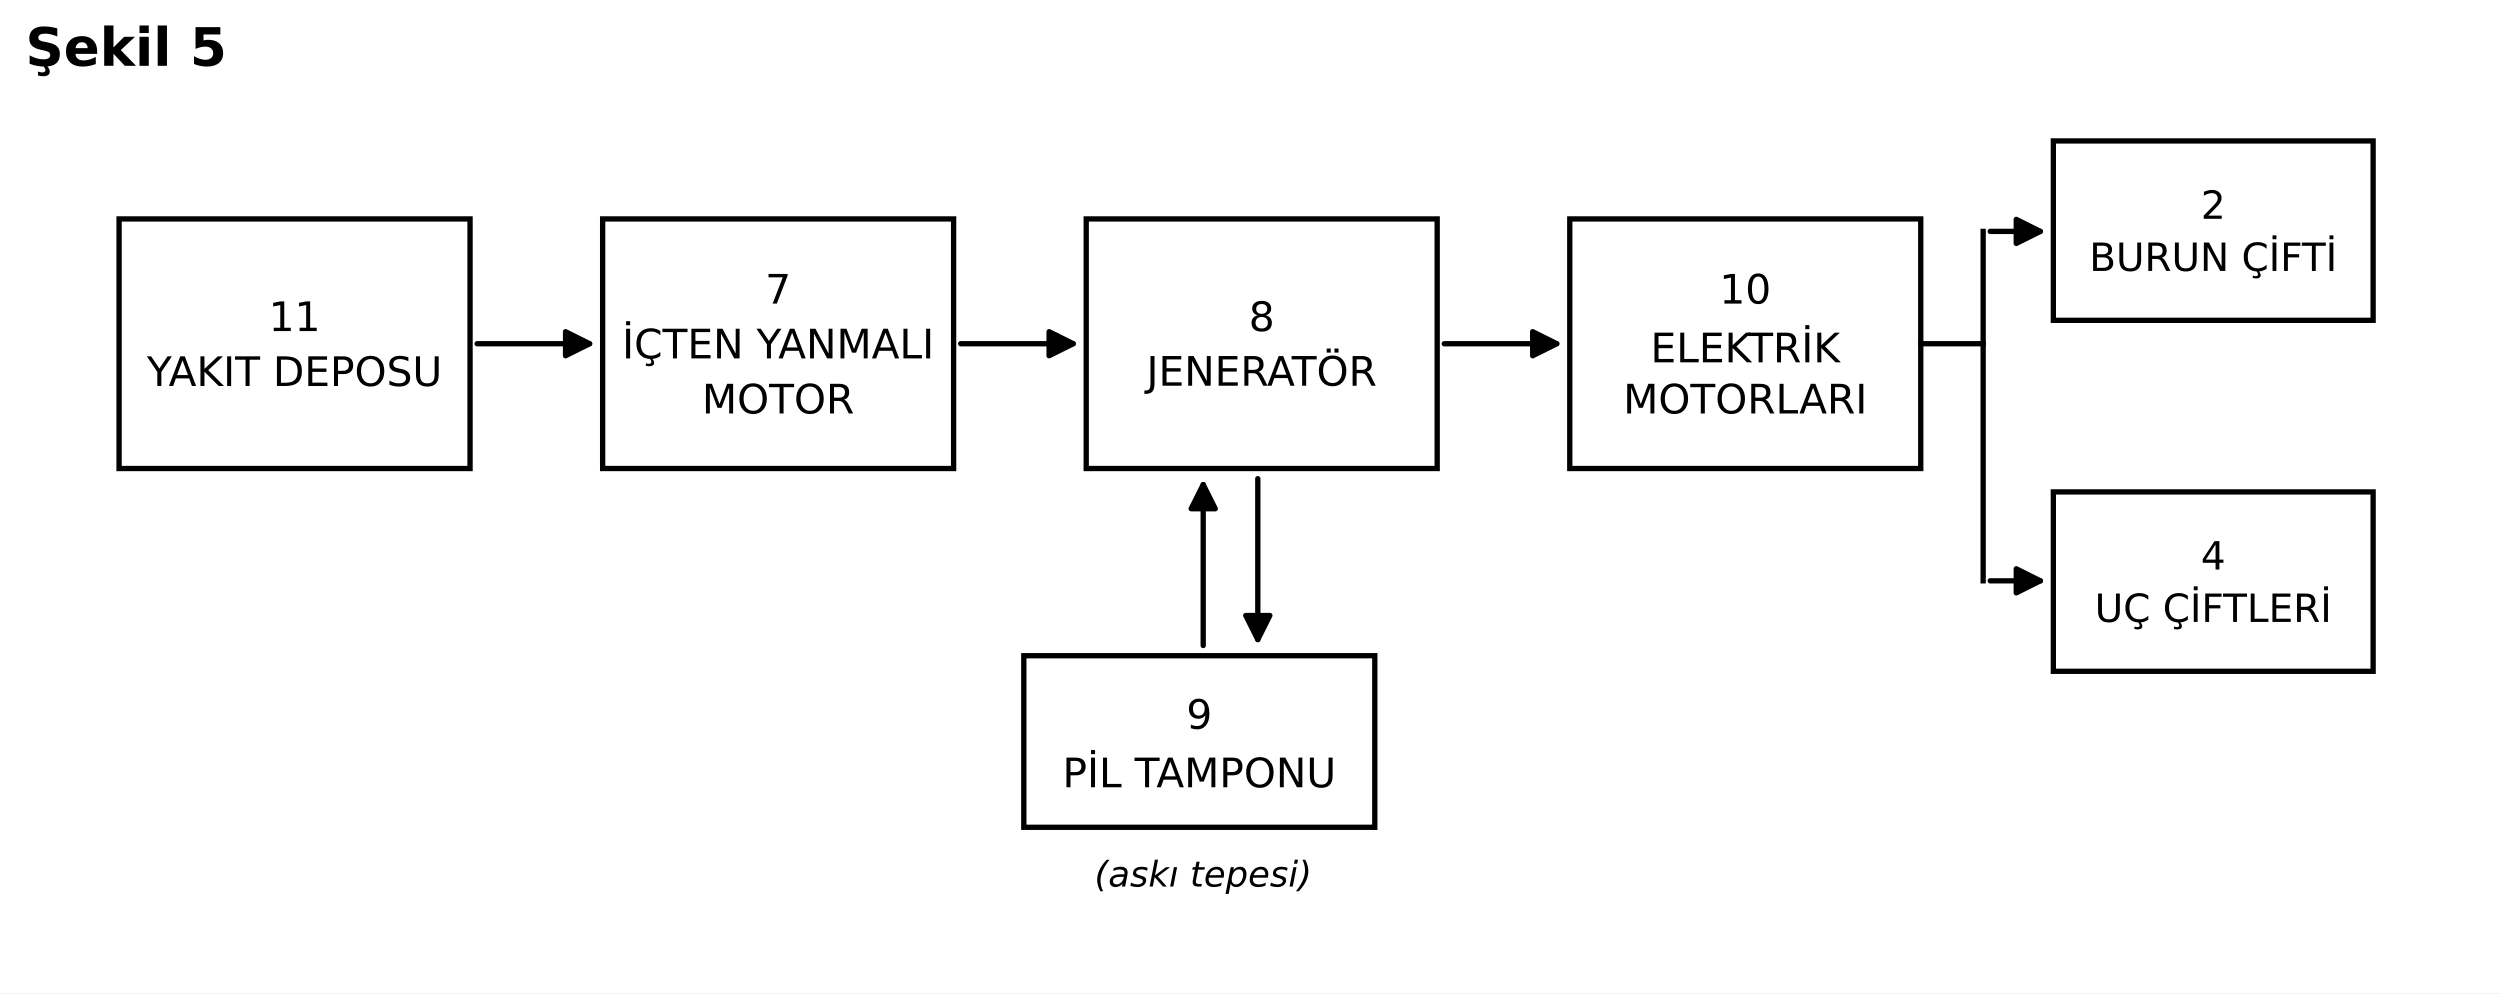
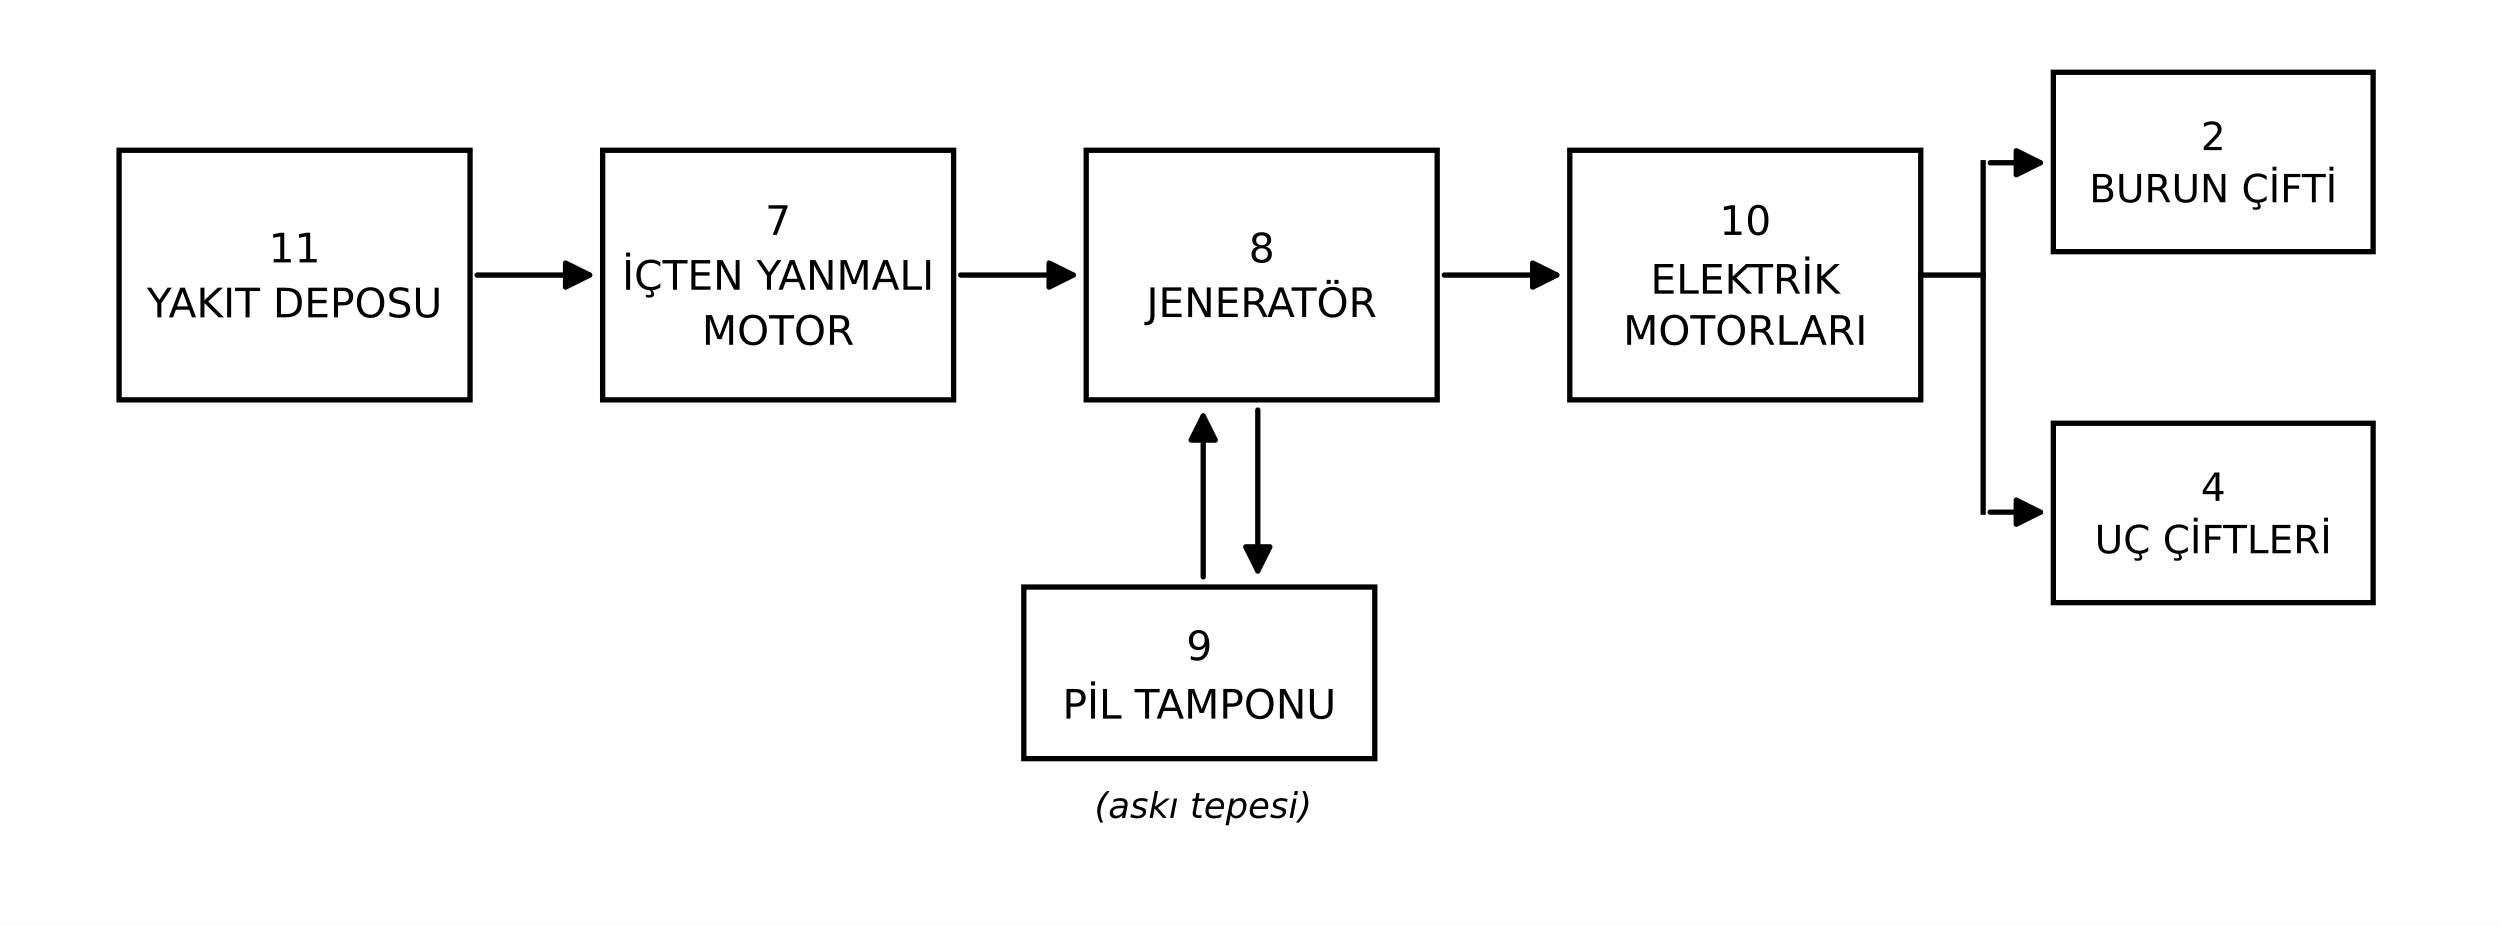
- <svg xmlns="http://www.w3.org/2000/svg" xmlns:xlink="http://www.w3.org/1999/xlink" width="706.32pt" height="280.597pt" viewBox="0 0 706.32 280.597" version="1.1">
+ <svg xmlns="http://www.w3.org/2000/svg" xmlns:xlink="http://www.w3.org/1999/xlink" width="706.32pt" height="261.199pt" viewBox="0 0 706.32 261.199" version="1.1">
  <defs>
    <style type="text/css">*{stroke-linejoin: round; stroke-linecap: butt}</style>
  </defs>
  <g id="figure_1">
    <g id="patch_1">
-       <path d="M 0 280.597  L 706.32 280.597  L 706.32 0  L 0 0  z " style="fill: #ffffff" />
+       <path d="M 0 261.199  L 706.32 261.199  L 706.32 0  L 0 0  z " style="fill: #ffffff" />
    </g>
    <g id="axes_1">
      <g id="patch_2">
-         <path d="M 33.643 132.369  L 132.803 132.369  L 132.803 61.855  L 33.643 61.855  z " clip-path="url(#p704f1b91a1)" style="fill: #ffffff; stroke: #000000; stroke-width: 1.5; stroke-linejoin: miter" />
+         <path d="M 33.643 112.971  L 132.803 112.971  L 132.803 42.457  L 33.643 42.457  z " clip-path="url(#p7e9eb37be9)" style="fill: #ffffff; stroke: #000000; stroke-width: 1.5; stroke-linejoin: miter" />
      </g>
      <g id="patch_3">
-         <path d="M 170.264 132.369  L 269.424 132.369  L 269.424 61.855  L 170.264 61.855  z " clip-path="url(#p704f1b91a1)" style="fill: #ffffff; stroke: #000000; stroke-width: 1.5; stroke-linejoin: miter" />
+         <path d="M 170.264 112.971  L 269.424 112.971  L 269.424 42.457  L 170.264 42.457  z " clip-path="url(#p7e9eb37be9)" style="fill: #ffffff; stroke: #000000; stroke-width: 1.5; stroke-linejoin: miter" />
      </g>
      <g id="patch_4">
-         <path d="M 306.885 132.369  L 406.046 132.369  L 406.046 61.855  L 306.885 61.855  z " clip-path="url(#p704f1b91a1)" style="fill: #ffffff; stroke: #000000; stroke-width: 1.5; stroke-linejoin: miter" />
+         <path d="M 306.885 112.971  L 406.046 112.971  L 406.046 42.457  L 306.885 42.457  z " clip-path="url(#p7e9eb37be9)" style="fill: #ffffff; stroke: #000000; stroke-width: 1.5; stroke-linejoin: miter" />
      </g>
      <g id="patch_5">
-         <path d="M 443.506 132.369  L 542.667 132.369  L 542.667 61.855  L 443.506 61.855  z " clip-path="url(#p704f1b91a1)" style="fill: #ffffff; stroke: #000000; stroke-width: 1.5; stroke-linejoin: miter" />
+         <path d="M 443.506 112.971  L 542.667 112.971  L 542.667 42.457  L 443.506 42.457  z " clip-path="url(#p7e9eb37be9)" style="fill: #ffffff; stroke: #000000; stroke-width: 1.5; stroke-linejoin: miter" />
      </g>
      <g id="patch_6">
-         <path d="M 289.257 233.733  L 388.417 233.733  L 388.417 185.254  L 289.257 185.254  z " clip-path="url(#p704f1b91a1)" style="fill: #ffffff; stroke: #000000; stroke-width: 1.5; stroke-linejoin: miter" />
+         <path d="M 289.257 214.335  L 388.417 214.335  L 388.417 165.857  L 289.257 165.857  z " clip-path="url(#p7e9eb37be9)" style="fill: #ffffff; stroke: #000000; stroke-width: 1.5; stroke-linejoin: miter" />
      </g>
      <g id="patch_7">
-         <path d="M 580.127 90.501  L 670.474 90.501  L 670.474 39.819  L 580.127 39.819  z " clip-path="url(#p704f1b91a1)" style="fill: #ffffff; stroke: #000000; stroke-width: 1.5; stroke-linejoin: miter" />
+         <path d="M 580.127 71.103  L 670.474 71.103  L 670.474 20.421  L 580.127 20.421  z " clip-path="url(#p7e9eb37be9)" style="fill: #ffffff; stroke: #000000; stroke-width: 1.5; stroke-linejoin: miter" />
      </g>
      <g id="patch_8">
-         <path d="M 580.127 189.662  L 670.474 189.662  L 670.474 138.98  L 580.127 138.98  z " clip-path="url(#p704f1b91a1)" style="fill: #ffffff; stroke: #000000; stroke-width: 1.5; stroke-linejoin: miter" />
+         <path d="M 580.127 170.264  L 670.474 170.264  L 670.474 119.582  L 580.127 119.582  z " clip-path="url(#p7e9eb37be9)" style="fill: #ffffff; stroke: #000000; stroke-width: 1.5; stroke-linejoin: miter" />
      </g>
      <g id="line2d_1">
-         <path d="M 542.667 97.112  L 560.295 97.112  " clip-path="url(#p704f1b91a1)" style="fill: none; stroke: #000000; stroke-width: 1.5; stroke-linecap: square" />
+         <path d="M 542.667 77.714  L 560.295 77.714  " clip-path="url(#p7e9eb37be9)" style="fill: none; stroke: #000000; stroke-width: 1.5; stroke-linecap: square" />
      </g>
      <g id="line2d_2">
-         <path d="M 560.295 164.1  L 560.295 65.38  " clip-path="url(#p704f1b91a1)" style="fill: none; stroke: #000000; stroke-width: 1.5; stroke-linecap: square" />
+         <path d="M 560.295 144.703  L 560.295 45.983  " clip-path="url(#p7e9eb37be9)" style="fill: none; stroke: #000000; stroke-width: 1.5; stroke-linecap: square" />
      </g>
      <g id="text_1">
-         <g transform="translate(75.90618 93.54141) scale(0.115 -0.115)">
+         <g transform="translate(75.90618 74.14375) scale(0.115 -0.115)">
          <defs>
            <path id="DejaVuSans-14" d="M 794 531  L 1825 531  L 1825 4091  L 703 3866  L 703 4441  L 1819 4666  L 2450 4666  L 2450 531  L 3481 531  L 3481 0  L 794 0  L 794 531  z " transform="scale(0.015625)" />
          </defs>
          <use xlink:href="#DejaVuSans-14" />
          <use xlink:href="#DejaVuSans-14" transform="translate(63.625 0)" />
        </g>
-         <g transform="translate(41.50501 109.0601) scale(0.115 -0.115)">
+         <g transform="translate(41.50501 89.66246) scale(0.115 -0.115)">
          <defs>
            <path id="DejaVuSans-3c" d="M -13 4666  L 666 4666  L 1959 2747  L 3244 4666  L 3922 4666  L 2272 2222  L 2272 0  L 1638 0  L 1638 2222  L -13 4666  z " transform="scale(0.015625)" />
            <path id="DejaVuSans-24" d="M 2188 4044  L 1331 1722  L 3047 1722  L 2188 4044  z M 1831 4666  L 2547 4666  L 4325 0  L 3669 0  L 3244 1197  L 1141 1197  L 716 0  L 50 0  L 1831 4666  z " transform="scale(0.015625)" />
            <path id="DejaVuSans-2e" d="M 628 4666  L 1259 4666  L 1259 2694  L 3353 4666  L 4166 4666  L 1850 2491  L 4331 0  L 3500 0  L 1259 2247  L 1259 0  L 628 0  L 628 4666  z " transform="scale(0.015625)" />
            <path id="DejaVuSans-2c" d="M 628 4666  L 1259 4666  L 1259 0  L 628 0  L 628 4666  z " transform="scale(0.015625)" />
            <path id="DejaVuSans-37" d="M -19 4666  L 3928 4666  L 3928 4134  L 2272 4134  L 2272 0  L 1638 0  L 1638 4134  L -19 4134  L -19 4666  z " transform="scale(0.015625)" />
            <path id="DejaVuSans-3" transform="scale(0.015625)" />
            <path id="DejaVuSans-27" d="M 1259 4147  L 1259 519  L 2022 519  Q 2988 519 3436 956  Q 3884 1394 3884 2338  Q 3884 3275 3436 3711  Q 2988 4147 2022 4147  L 1259 4147  z M 628 4666  L 1925 4666  Q 3281 4666 3915 4102  Q 4550 3538 4550 2338  Q 4550 1131 3912 565  Q 3275 0 1925 0  L 628 0  L 628 4666  z " transform="scale(0.015625)" />
            <path id="DejaVuSans-28" d="M 628 4666  L 3578 4666  L 3578 4134  L 1259 4134  L 1259 2753  L 3481 2753  L 3481 2222  L 1259 2222  L 1259 531  L 3634 531  L 3634 0  L 628 0  L 628 4666  z " transform="scale(0.015625)" />
            <path id="DejaVuSans-33" d="M 1259 4147  L 1259 2394  L 2053 2394  Q 2494 2394 2734 2622  Q 2975 2850 2975 3272  Q 2975 3691 2734 3919  Q 2494 4147 2053 4147  L 1259 4147  z M 628 4666  L 2053 4666  Q 2838 4666 3239 4311  Q 3641 3956 3641 3272  Q 3641 2581 3239 2228  Q 2838 1875 2053 1875  L 1259 1875  L 1259 0  L 628 0  L 628 4666  z " transform="scale(0.015625)" />
            <path id="DejaVuSans-32" d="M 2522 4238  Q 1834 4238 1429 3725  Q 1025 3213 1025 2328  Q 1025 1447 1429 934  Q 1834 422 2522 422  Q 3209 422 3611 934  Q 4013 1447 4013 2328  Q 4013 3213 3611 3725  Q 3209 4238 2522 4238  z M 2522 4750  Q 3503 4750 4090 4092  Q 4678 3434 4678 2328  Q 4678 1225 4090 567  Q 3503 -91 2522 -91  Q 1538 -91 948 565  Q 359 1222 359 2328  Q 359 3434 948 4092  Q 1538 4750 2522 4750  z " transform="scale(0.015625)" />
            <path id="DejaVuSans-36" d="M 3425 4513  L 3425 3897  Q 3066 4069 2747 4153  Q 2428 4238 2131 4238  Q 1616 4238 1336 4038  Q 1056 3838 1056 3469  Q 1056 3159 1242 3001  Q 1428 2844 1947 2747  L 2328 2669  Q 3034 2534 3370 2195  Q 3706 1856 3706 1288  Q 3706 609 3251 259  Q 2797 -91 1919 -91  Q 1588 -91 1214 -16  Q 841 59 441 206  L 441 856  Q 825 641 1194 531  Q 1563 422 1919 422  Q 2459 422 2753 634  Q 3047 847 3047 1241  Q 3047 1584 2836 1778  Q 2625 1972 2144 2069  L 1759 2144  Q 1053 2284 737 2584  Q 422 2884 422 3419  Q 422 4038 858 4394  Q 1294 4750 2059 4750  Q 2388 4750 2728 4690  Q 3069 4631 3425 4513  z " transform="scale(0.015625)" />
            <path id="DejaVuSans-38" d="M 556 4666  L 1191 4666  L 1191 1831  Q 1191 1081 1462 751  Q 1734 422 2344 422  Q 2950 422 3222 751  Q 3494 1081 3494 1831  L 3494 4666  L 4128 4666  L 4128 1753  Q 4128 841 3676 375  Q 3225 -91 2344 -91  Q 1459 -91 1007 375  Q 556 841 556 1753  L 556 4666  z " transform="scale(0.015625)" />
          </defs>
          <use xlink:href="#DejaVuSans-3c" />
          <use xlink:href="#DejaVuSans-24" transform="translate(53.3125 0)" />
          <use xlink:href="#DejaVuSans-2e" transform="translate(121.7188 0)" />
          <use xlink:href="#DejaVuSans-2c" transform="translate(187.2969 0)" />
          <use xlink:href="#DejaVuSans-37" transform="translate(216.7969 0)" />
          <use xlink:href="#DejaVuSans-3" transform="translate(277.875 0)" />
          <use xlink:href="#DejaVuSans-27" transform="translate(309.6562 0)" />
          <use xlink:href="#DejaVuSans-28" transform="translate(386.6562 0)" />
          <use xlink:href="#DejaVuSans-33" transform="translate(449.8438 0)" />
          <use xlink:href="#DejaVuSans-32" transform="translate(510.1406 0)" />
          <use xlink:href="#DejaVuSans-36" transform="translate(588.8594 0)" />
          <use xlink:href="#DejaVuSans-38" transform="translate(652.3438 0)" />
        </g>
      </g>
      <g id="text_2">
-         <g transform="translate(216.1858 85.77891) scale(0.115 -0.115)">
+         <g transform="translate(216.1858 66.38125) scale(0.115 -0.115)">
          <defs>
            <path id="DejaVuSans-1a" d="M 525 4666  L 3525 4666  L 3525 4397  L 1831 0  L 1172 0  L 2766 4134  L 525 4134  L 525 4666  z " transform="scale(0.015625)" />
          </defs>
          <use xlink:href="#DejaVuSans-1a" />
        </g>
-         <g transform="translate(175.7633 101.259) scale(0.115 -0.115)">
+         <g transform="translate(175.7633 81.86133) scale(0.115 -0.115)">
          <defs>
            <path id="DejaVuSans-f2" d="M 628 4666  L 1259 4666  L 1259 0  L 628 0  L 628 4666  z M 628 5850  L 1266 5850  L 1266 5210  L 628 5210  L 628 5850  z " transform="scale(0.015625)" />
            <path id="DejaVuSans-89" d="M 4122 4306  L 4122 3641  Q 3803 3938 3442 4084  Q 3081 4231 2675 4231  Q 1875 4231 1450 3742  Q 1025 3253 1025 2328  Q 1025 1406 1450 917  Q 1875 428 2675 428  Q 3081 428 3442 575  Q 3803 722 4122 1019  L 4122 359  Q 3791 134 3420 21  Q 3050 -91 2638 -91  Q 1578 -91 968 557  Q 359 1206 359 2328  Q 359 3453 968 4101  Q 1578 4750 2638 4750  Q 3056 4750 3426 4639  Q 3797 4528 4122 4306  z M 2804 0  Q 2975 -194 3059 -358  Q 3144 -522 3144 -672  Q 3144 -950 2956 -1092  Q 2769 -1234 2400 -1234  Q 2257 -1234 2121 -1215  Q 1985 -1197 1850 -1159  L 1850 -750  Q 1957 -803 2072 -826  Q 2188 -850 2335 -850  Q 2519 -850 2613 -775  Q 2707 -700 2707 -556  Q 2707 -463 2639 -327  Q 2572 -191 2432 0  L 2804 0  z " transform="scale(0.015625)" />
            <path id="DejaVuSans-31" d="M 628 4666  L 1478 4666  L 3547 763  L 3547 4666  L 4159 4666  L 4159 0  L 3309 0  L 1241 3903  L 1241 0  L 628 0  L 628 4666  z " transform="scale(0.015625)" />
            <path id="DejaVuSans-30" d="M 628 4666  L 1569 4666  L 2759 1491  L 3956 4666  L 4897 4666  L 4897 0  L 4281 0  L 4281 4097  L 3078 897  L 2444 897  L 1241 4097  L 1241 0  L 628 0  L 628 4666  z " transform="scale(0.015625)" />
            <path id="DejaVuSans-2f" d="M 628 4666  L 1259 4666  L 1259 531  L 3531 531  L 3531 0  L 628 0  L 628 4666  z " transform="scale(0.015625)" />
          </defs>
          <use xlink:href="#DejaVuSans-f2" />
          <use xlink:href="#DejaVuSans-89" transform="translate(29.5 0)" />
          <use xlink:href="#DejaVuSans-37" transform="translate(99.32812 0)" />
          <use xlink:href="#DejaVuSans-28" transform="translate(160.4062 0)" />
          <use xlink:href="#DejaVuSans-31" transform="translate(223.5938 0)" />
          <use xlink:href="#DejaVuSans-3" transform="translate(298.4062 0)" />
          <use xlink:href="#DejaVuSans-3c" transform="translate(330.1875 0)" />
          <use xlink:href="#DejaVuSans-24" transform="translate(383.5 0)" />
          <use xlink:href="#DejaVuSans-31" transform="translate(451.9062 0)" />
          <use xlink:href="#DejaVuSans-30" transform="translate(526.7188 0)" />
          <use xlink:href="#DejaVuSans-24" transform="translate(613 0)" />
          <use xlink:href="#DejaVuSans-2f" transform="translate(681.4062 0)" />
          <use xlink:href="#DejaVuSans-2c" transform="translate(737.125 0)" />
        </g>
-         <g transform="translate(198.323 116.8226) scale(0.115 -0.115)">
+         <g transform="translate(198.323 97.42496) scale(0.115 -0.115)">
          <defs>
            <path id="DejaVuSans-35" d="M 2841 2188  Q 3044 2119 3236 1894  Q 3428 1669 3622 1275  L 4263 0  L 3584 0  L 2988 1197  Q 2756 1666 2539 1819  Q 2322 1972 1947 1972  L 1259 1972  L 1259 0  L 628 0  L 628 4666  L 2053 4666  Q 2853 4666 3247 4331  Q 3641 3997 3641 3322  Q 3641 2881 3436 2590  Q 3231 2300 2841 2188  z M 1259 4147  L 1259 2491  L 2053 2491  Q 2509 2491 2742 2702  Q 2975 2913 2975 3322  Q 2975 3731 2742 3939  Q 2509 4147 2053 4147  L 1259 4147  z " transform="scale(0.015625)" />
          </defs>
          <use xlink:href="#DejaVuSans-30" />
          <use xlink:href="#DejaVuSans-32" transform="translate(86.28125 0)" />
          <use xlink:href="#DejaVuSans-37" transform="translate(165 0)" />
          <use xlink:href="#DejaVuSans-32" transform="translate(226.0781 0)" />
          <use xlink:href="#DejaVuSans-35" transform="translate(304.7969 0)" />
        </g>
      </g>
      <g id="text_3">
-         <g transform="translate(352.8069 93.53512) scale(0.115 -0.115)">
+         <g transform="translate(352.8069 74.13746) scale(0.115 -0.115)">
          <defs>
            <path id="DejaVuSans-1b" d="M 2034 2216  Q 1584 2216 1326 1975  Q 1069 1734 1069 1313  Q 1069 891 1326 650  Q 1584 409 2034 409  Q 2484 409 2743 651  Q 3003 894 3003 1313  Q 3003 1734 2745 1975  Q 2488 2216 2034 2216  z M 1403 2484  Q 997 2584 770 2862  Q 544 3141 544 3541  Q 544 4100 942 4425  Q 1341 4750 2034 4750  Q 2731 4750 3128 4425  Q 3525 4100 3525 3541  Q 3525 3141 3298 2862  Q 3072 2584 2669 2484  Q 3125 2378 3379 2068  Q 3634 1759 3634 1313  Q 3634 634 3220 271  Q 2806 -91 2034 -91  Q 1263 -91 848 271  Q 434 634 434 1313  Q 434 1759 690 2068  Q 947 2378 1403 2484  z M 1172 3481  Q 1172 3119 1398 2916  Q 1625 2713 2034 2713  Q 2441 2713 2670 2916  Q 2900 3119 2900 3481  Q 2900 3844 2670 4047  Q 2441 4250 2034 4250  Q 1625 4250 1398 4047  Q 1172 3844 1172 3481  z " transform="scale(0.015625)" />
          </defs>
          <use xlink:href="#DejaVuSans-1b" />
        </g>
-         <g transform="translate(323.9177 108.9739) scale(0.115 -0.115)">
+         <g transform="translate(323.9177 89.57621) scale(0.115 -0.115)">
          <defs>
            <path id="DejaVuSans-2d" d="M 628 4666  L 1259 4666  L 1259 325  Q 1259 -519 939 -900  Q 619 -1281 -91 -1281  L -331 -1281  L -331 -750  L -134 -750  Q 284 -750 456 -515  Q 628 -281 628 325  L 628 4666  z " transform="scale(0.015625)" />
            <path id="DejaVuSans-98" d="M 2522 4238  Q 1834 4238 1429 3725  Q 1025 3213 1025 2328  Q 1025 1447 1429 934  Q 1834 422 2522 422  Q 3209 422 3611 934  Q 4013 1447 4013 2328  Q 4013 3213 3611 3725  Q 3209 4238 2522 4238  z M 2522 4750  Q 3503 4750 4090 4092  Q 4678 3434 4678 2328  Q 4678 1225 4090 567  Q 3503 -91 2522 -91  Q 1538 -91 948 565  Q 359 1222 359 2328  Q 359 3434 948 4092  Q 1538 4750 2522 4750  z M 2816 5844  L 3450 5844  L 3450 5210  L 2816 5210  L 2816 5844  z M 1594 5844  L 2228 5844  L 2228 5210  L 1594 5210  L 1594 5844  z " transform="scale(0.015625)" />
          </defs>
          <use xlink:href="#DejaVuSans-2d" />
          <use xlink:href="#DejaVuSans-28" transform="translate(29.5 0)" />
          <use xlink:href="#DejaVuSans-31" transform="translate(92.6875 0)" />
          <use xlink:href="#DejaVuSans-28" transform="translate(167.5 0)" />
          <use xlink:href="#DejaVuSans-35" transform="translate(230.6875 0)" />
          <use xlink:href="#DejaVuSans-24" transform="translate(296.125 0)" />
          <use xlink:href="#DejaVuSans-37" transform="translate(356.7656 0)" />
          <use xlink:href="#DejaVuSans-98" transform="translate(417.8438 0)" />
          <use xlink:href="#DejaVuSans-35" transform="translate(496.5625 0)" />
        </g>
      </g>
      <g id="text_4">
-         <g transform="translate(485.7696 85.77262) scale(0.115 -0.115)">
+         <g transform="translate(485.7696 66.37496) scale(0.115 -0.115)">
          <defs>
            <path id="DejaVuSans-13" d="M 2034 4250  Q 1547 4250 1301 3770  Q 1056 3291 1056 2328  Q 1056 1369 1301 889  Q 1547 409 2034 409  Q 2525 409 2770 889  Q 3016 1369 3016 2328  Q 3016 3291 2770 3770  Q 2525 4250 2034 4250  z M 2034 4750  Q 2819 4750 3233 4129  Q 3647 3509 3647 2328  Q 3647 1150 3233 529  Q 2819 -91 2034 -91  Q 1250 -91 836 529  Q 422 1150 422 2328  Q 422 3509 836 4129  Q 1250 4750 2034 4750  z " transform="scale(0.015625)" />
          </defs>
          <use xlink:href="#DejaVuSans-14" />
          <use xlink:href="#DejaVuSans-13" transform="translate(63.625 0)" />
        </g>
-         <g transform="translate(466.3176 102.3677) scale(0.115 -0.115)">
+         <g transform="translate(466.3176 82.97) scale(0.115 -0.115)">
          <use xlink:href="#DejaVuSans-28" />
          <use xlink:href="#DejaVuSans-2f" transform="translate(63.1875 0)" />
          <use xlink:href="#DejaVuSans-28" transform="translate(118.9062 0)" />
          <use xlink:href="#DejaVuSans-2e" transform="translate(182.0938 0)" />
          <use xlink:href="#DejaVuSans-37" transform="translate(239.9062 0)" />
          <use xlink:href="#DejaVuSans-35" transform="translate(300.9844 0)" />
          <use xlink:href="#DejaVuSans-f2" transform="translate(370.4688 0)" />
          <use xlink:href="#DejaVuSans-2e" transform="translate(399.9688 0)" />
        </g>
-         <g transform="translate(458.6045 116.8226) scale(0.115 -0.115)">
+         <g transform="translate(458.6045 97.42496) scale(0.115 -0.115)">
          <use xlink:href="#DejaVuSans-30" />
          <use xlink:href="#DejaVuSans-32" transform="translate(86.28125 0)" />
          <use xlink:href="#DejaVuSans-37" transform="translate(165 0)" />
          <use xlink:href="#DejaVuSans-32" transform="translate(226.0781 0)" />
          <use xlink:href="#DejaVuSans-35" transform="translate(304.7969 0)" />
          <use xlink:href="#DejaVuSans-2f" transform="translate(374.2812 0)" />
          <use xlink:href="#DejaVuSans-24" transform="translate(432.2969 0)" />
          <use xlink:href="#DejaVuSans-35" transform="translate(500.7031 0)" />
          <use xlink:href="#DejaVuSans-2c" transform="translate(570.1875 0)" />
        </g>
      </g>
      <g id="patch_9">
-         <path d="M 134.802 97.112  Q 151.531 97.112 166.583 97.112  " style="fill: none; stroke: #000000; stroke-width: 1.5; stroke-linecap: round" />
-         <path d="M 159.783 93.712  L 166.583 97.112  L 159.783 100.512  z " style="stroke: #000000; stroke-width: 1.5; stroke-linecap: round" />
+         <path d="M 134.802 77.714  Q 151.531 77.714 166.583 77.714  " style="fill: none; stroke: #000000; stroke-width: 1.5; stroke-linecap: round" />
+         <path d="M 159.783 74.314  L 166.583 77.714  L 159.783 81.114  z " style="stroke: #000000; stroke-width: 1.5; stroke-linecap: round" />
      </g>
      <g id="patch_10">
-         <path d="M 271.423 97.112  Q 288.152 97.112 303.204 97.112  " style="fill: none; stroke: #000000; stroke-width: 1.5; stroke-linecap: round" />
-         <path d="M 296.404 93.712  L 303.204 97.112  L 296.404 100.512  z " style="stroke: #000000; stroke-width: 1.5; stroke-linecap: round" />
+         <path d="M 271.423 77.714  Q 288.152 77.714 303.204 77.714  " style="fill: none; stroke: #000000; stroke-width: 1.5; stroke-linecap: round" />
+         <path d="M 296.404 74.314  L 303.204 77.714  L 296.404 81.114  z " style="stroke: #000000; stroke-width: 1.5; stroke-linecap: round" />
      </g>
      <g id="patch_11">
-         <path d="M 408.044 97.112  Q 424.773 97.112 439.825 97.112  " style="fill: none; stroke: #000000; stroke-width: 1.5; stroke-linecap: round" />
-         <path d="M 433.025 93.712  L 439.825 97.112  L 433.025 100.512  z " style="stroke: #000000; stroke-width: 1.5; stroke-linecap: round" />
+         <path d="M 408.044 77.714  Q 424.773 77.714 439.825 77.714  " style="fill: none; stroke: #000000; stroke-width: 1.5; stroke-linecap: round" />
+         <path d="M 433.025 74.314  L 439.825 77.714  L 433.025 81.114  z " style="stroke: #000000; stroke-width: 1.5; stroke-linecap: round" />
      </g>
      <g id="text_5">
-         <g transform="translate(335.1784 205.917) scale(0.115 -0.115)">
+         <g transform="translate(335.1784 186.5194) scale(0.115 -0.115)">
          <defs>
            <path id="DejaVuSans-1c" d="M 703 97  L 703 672  Q 941 559 1184 500  Q 1428 441 1663 441  Q 2288 441 2617 861  Q 2947 1281 2994 2138  Q 2813 1869 2534 1725  Q 2256 1581 1919 1581  Q 1219 1581 811 2004  Q 403 2428 403 3163  Q 403 3881 828 4315  Q 1253 4750 1959 4750  Q 2769 4750 3195 4129  Q 3622 3509 3622 2328  Q 3622 1225 3098 567  Q 2575 -91 1691 -91  Q 1453 -91 1209 -44  Q 966 3 703 97  z M 1959 2075  Q 2384 2075 2632 2365  Q 2881 2656 2881 3163  Q 2881 3666 2632 3958  Q 2384 4250 1959 4250  Q 1534 4250 1286 3958  Q 1038 3666 1038 3163  Q 1038 2656 1286 2365  Q 1534 2075 1959 2075  z " transform="scale(0.015625)" />
          </defs>
          <use xlink:href="#DejaVuSans-1c" />
        </g>
-         <g transform="translate(300.1788 222.4303) scale(0.115 -0.115)">
+         <g transform="translate(300.1788 203.0327) scale(0.115 -0.115)">
          <use xlink:href="#DejaVuSans-33" />
          <use xlink:href="#DejaVuSans-f2" transform="translate(60.29688 0)" />
          <use xlink:href="#DejaVuSans-2f" transform="translate(89.79688 0)" />
          <use xlink:href="#DejaVuSans-3" transform="translate(145.5156 0)" />
          <use xlink:href="#DejaVuSans-37" transform="translate(177.2969 0)" />
          <use xlink:href="#DejaVuSans-24" transform="translate(230.6094 0)" />
          <use xlink:href="#DejaVuSans-30" transform="translate(299.0156 0)" />
          <use xlink:href="#DejaVuSans-33" transform="translate(385.2969 0)" />
          <use xlink:href="#DejaVuSans-32" transform="translate(445.5938 0)" />
          <use xlink:href="#DejaVuSans-31" transform="translate(524.3125 0)" />
          <use xlink:href="#DejaVuSans-38" transform="translate(599.125 0)" />
        </g>
      </g>
      <g id="patch_12">
-         <path d="M 339.939 182.373  Q 339.939 158.812 339.939 136.927  " style="fill: none; stroke: #000000; stroke-width: 1.5; stroke-linecap: round" />
-         <path d="M 336.539 143.727  L 339.939 136.927  L 343.339 143.727  z " style="stroke: #000000; stroke-width: 1.5; stroke-linecap: round" />
+         <path d="M 339.939 162.975  Q 339.939 139.414 339.939 117.529  " style="fill: none; stroke: #000000; stroke-width: 1.5; stroke-linecap: round" />
+         <path d="M 336.539 124.329  L 339.939 117.529  L 343.339 124.329  z " style="stroke: #000000; stroke-width: 1.5; stroke-linecap: round" />
      </g>
      <g id="patch_13">
-         <path d="M 355.364 135.25  Q 355.364 158.812 355.364 180.696  " style="fill: none; stroke: #000000; stroke-width: 1.5; stroke-linecap: round" />
-         <path d="M 358.764 173.896  L 355.364 180.696  L 351.964 173.896  z " style="stroke: #000000; stroke-width: 1.5; stroke-linecap: round" />
+         <path d="M 355.364 115.853  Q 355.364 139.414 355.364 161.299  " style="fill: none; stroke: #000000; stroke-width: 1.5; stroke-linecap: round" />
+         <path d="M 358.764 154.499  L 355.364 161.299  L 351.964 154.499  z " style="stroke: #000000; stroke-width: 1.5; stroke-linecap: round" />
      </g>
      <g id="text_6">
-         <g transform="translate(621.8011 61.81711) scale(0.11 -0.11)">
+         <g transform="translate(621.8011 42.41945) scale(0.11 -0.11)">
          <defs>
            <path id="DejaVuSans-15" d="M 1228 531  L 3431 531  L 3431 0  L 469 0  L 469 531  Q 828 903 1448 1529  Q 2069 2156 2228 2338  Q 2531 2678 2651 2914  Q 2772 3150 2772 3378  Q 2772 3750 2511 3984  Q 2250 4219 1831 4219  Q 1534 4219 1204 4116  Q 875 4013 500 3803  L 500 4441  Q 881 4594 1212 4672  Q 1544 4750 1819 4750  Q 2544 4750 2975 4387  Q 3406 4025 3406 3419  Q 3406 3131 3298 2873  Q 3191 2616 2906 2266  Q 2828 2175 2409 1742  Q 1991 1309 1228 531  z " transform="scale(0.015625)" />
          </defs>
          <use xlink:href="#DejaVuSans-15" />
        </g>
-         <g transform="translate(590.2801 76.55195) scale(0.11 -0.11)">
+         <g transform="translate(590.2801 57.15429) scale(0.11 -0.11)">
          <defs>
            <path id="DejaVuSans-25" d="M 1259 2228  L 1259 519  L 2272 519  Q 2781 519 3026 730  Q 3272 941 3272 1375  Q 3272 1813 3026 2020  Q 2781 2228 2272 2228  L 1259 2228  z M 1259 4147  L 1259 2741  L 2194 2741  Q 2656 2741 2882 2914  Q 3109 3088 3109 3444  Q 3109 3797 2882 3972  Q 2656 4147 2194 4147  L 1259 4147  z M 628 4666  L 2241 4666  Q 2963 4666 3353 4366  Q 3744 4066 3744 3513  Q 3744 3084 3544 2831  Q 3344 2578 2956 2516  Q 3422 2416 3680 2098  Q 3938 1781 3938 1306  Q 3938 681 3513 340  Q 3088 0 2303 0  L 628 0  L 628 4666  z " transform="scale(0.015625)" />
            <path id="DejaVuSans-29" d="M 628 4666  L 3309 4666  L 3309 4134  L 1259 4134  L 1259 2759  L 3109 2759  L 3109 2228  L 1259 2228  L 1259 0  L 628 0  L 628 4666  z " transform="scale(0.015625)" />
          </defs>
          <use xlink:href="#DejaVuSans-25" />
          <use xlink:href="#DejaVuSans-38" transform="translate(68.60938 0)" />
          <use xlink:href="#DejaVuSans-35" transform="translate(141.7969 0)" />
          <use xlink:href="#DejaVuSans-38" transform="translate(211.2812 0)" />
          <use xlink:href="#DejaVuSans-31" transform="translate(284.4688 0)" />
          <use xlink:href="#DejaVuSans-3" transform="translate(359.2812 0)" />
          <use xlink:href="#DejaVuSans-89" transform="translate(391.0625 0)" />
          <use xlink:href="#DejaVuSans-f2" transform="translate(460.8906 0)" />
          <use xlink:href="#DejaVuSans-29" transform="translate(490.3906 0)" />
          <use xlink:href="#DejaVuSans-37" transform="translate(546.1562 0)" />
          <use xlink:href="#DejaVuSans-f2" transform="translate(607.2344 0)" />
        </g>
      </g>
      <g id="text_7">
-         <g transform="translate(621.8011 160.9054) scale(0.11 -0.11)">
+         <g transform="translate(621.8011 141.5078) scale(0.11 -0.11)">
          <defs>
            <path id="DejaVuSans-17" d="M 2419 4116  L 825 1625  L 2419 1625  L 2419 4116  z M 2253 4666  L 3047 4666  L 3047 1625  L 3713 1625  L 3713 1100  L 3047 1100  L 3047 0  L 2419 0  L 2419 1100  L 313 1100  L 313 1709  L 2253 4666  z " transform="scale(0.015625)" />
          </defs>
          <use xlink:href="#DejaVuSans-17" />
        </g>
-         <g transform="translate(591.8132 175.7125) scale(0.11 -0.11)">
+         <g transform="translate(591.8132 156.3148) scale(0.11 -0.11)">
          <use xlink:href="#DejaVuSans-38" />
          <use xlink:href="#DejaVuSans-89" transform="translate(73.1875 0)" />
          <use xlink:href="#DejaVuSans-3" transform="translate(143.0156 0)" />
          <use xlink:href="#DejaVuSans-89" transform="translate(174.7969 0)" />
          <use xlink:href="#DejaVuSans-f2" transform="translate(244.625 0)" />
          <use xlink:href="#DejaVuSans-29" transform="translate(274.125 0)" />
          <use xlink:href="#DejaVuSans-37" transform="translate(329.8906 0)" />
          <use xlink:href="#DejaVuSans-2f" transform="translate(390.9688 0)" />
          <use xlink:href="#DejaVuSans-28" transform="translate(446.6875 0)" />
          <use xlink:href="#DejaVuSans-35" transform="translate(509.875 0)" />
          <use xlink:href="#DejaVuSans-f2" transform="translate(579.3594 0)" />
        </g>
      </g>
      <g id="patch_14">
-         <path d="M 562.295 65.38  Q 570.212 65.38 576.452 65.38  " style="fill: none; stroke: #000000; stroke-width: 1.5; stroke-linecap: round" />
-         <path d="M 569.652 61.98  L 576.452 65.38  L 569.652 68.78  z " style="stroke: #000000; stroke-width: 1.5; stroke-linecap: round" />
+         <path d="M 562.295 45.983  Q 570.212 45.983 576.452 45.983  " style="fill: none; stroke: #000000; stroke-width: 1.5; stroke-linecap: round" />
+         <path d="M 569.652 42.583  L 576.452 45.983  L 569.652 49.383  z " style="stroke: #000000; stroke-width: 1.5; stroke-linecap: round" />
      </g>
      <g id="patch_15">
-         <path d="M 562.295 164.1  Q 570.212 164.1 576.452 164.1  " style="fill: none; stroke: #000000; stroke-width: 1.5; stroke-linecap: round" />
-         <path d="M 569.652 160.7  L 576.452 164.1  L 569.652 167.5  z " style="stroke: #000000; stroke-width: 1.5; stroke-linecap: round" />
+         <path d="M 562.295 144.703  Q 570.212 144.703 576.452 144.703  " style="fill: none; stroke: #000000; stroke-width: 1.5; stroke-linecap: round" />
+         <path d="M 569.652 141.303  L 576.452 144.703  L 569.652 148.103  z " style="stroke: #000000; stroke-width: 1.5; stroke-linecap: round" />
      </g>
      <g id="text_8">
-         <g transform="translate(309.2136 250.4801) scale(0.1 -0.1)">
+         <g transform="translate(309.2136 231.0824) scale(0.1 -0.1)">
          <defs>
            <path id="DejaVuSans-Oblique-b" d="M 2731 4856  Q 1903 3822 1495 2892  Q 1088 1963 1088 1100  Q 1088 606 1206 120  Q 1325 -366 1563 -844  L 1063 -844  Q 775 -306 634 201  Q 494 709 494 1197  Q 494 2125 923 3036  Q 1353 3947 2222 4856  L 2731 4856  z " transform="scale(0.015625)" />
            <path id="DejaVuSans-Oblique-44" d="M 3438 1997  L 3047 0  L 2472 0  L 2578 531  Q 2325 219 2001 64  Q 1678 -91 1281 -91  Q 834 -91 548 182  Q 263 456 263 884  Q 263 1497 752 1853  Q 1241 2209 2100 2209  L 2900 2209  L 2931 2363  Q 2938 2388 2941 2417  Q 2944 2447 2944 2509  Q 2944 2788 2717 2942  Q 2491 3097 2081 3097  Q 1800 3097 1504 3025  Q 1209 2953 897 2809  L 997 3341  Q 1322 3463 1633 3523  Q 1944 3584 2234 3584  Q 2853 3584 3176 3315  Q 3500 3047 3500 2534  Q 3500 2431 3484 2292  Q 3469 2153 3438 1997  z M 2816 1759  L 2241 1759  Q 1534 1759 1195 1570  Q 856 1381 856 984  Q 856 709 1029 553  Q 1203 397 1509 397  Q 1978 397 2328 733  Q 2678 1069 2791 1631  L 2816 1759  z " transform="scale(0.015625)" />
            <path id="DejaVuSans-Oblique-56" d="M 3200 3397  L 3091 2853  Q 2863 2978 2609 3040  Q 2356 3103 2088 3103  Q 1634 3103 1373 2948  Q 1113 2794 1113 2528  Q 1113 2219 1719 2053  Q 1766 2041 1788 2034  L 1972 1978  Q 2547 1819 2739 1644  Q 2931 1469 2931 1166  Q 2931 609 2489 259  Q 2047 -91 1331 -91  Q 1053 -91 747 -37  Q 441 16 72 128  L 184 722  Q 500 559 806 475  Q 1113 391 1394 391  Q 1816 391 2080 572  Q 2344 753 2344 1031  Q 2344 1331 1650 1516  L 1591 1531  L 1394 1581  Q 956 1697 753 1886  Q 550 2075 550 2369  Q 550 2928 970 3256  Q 1391 3584 2113 3584  Q 2397 3584 2667 3537  Q 2938 3491 3200 3397  z " transform="scale(0.015625)" />
            <path id="DejaVuSans-Oblique-4e" d="M 1172 4863  L 1747 4863  L 1197 2028  L 3169 3500  L 3916 3500  L 1716 1825  L 3322 0  L 2625 0  L 1131 1709  L 800 0  L 225 0  L 1172 4863  z " transform="scale(0.015625)" />
            <path id="DejaVuSans-Oblique-f3" d="M 909 3500  L 1484 3500  L 800 0  L 225 0  L 909 3500  z " transform="scale(0.015625)" />
            <path id="DejaVuSans-Oblique-3" transform="scale(0.015625)" />
            <path id="DejaVuSans-Oblique-57" d="M 2706 3500  L 2619 3053  L 1472 3053  L 1100 1153  Q 1081 1047 1072 975  Q 1063 903 1063 863  Q 1063 663 1183 572  Q 1303 481 1569 481  L 2150 481  L 2053 0  L 1503 0  Q 991 0 739 200  Q 488 400 488 806  Q 488 878 497 964  Q 506 1050 525 1153  L 897 3053  L 409 3053  L 500 3500  L 978 3500  L 1172 4494  L 1747 4494  L 1556 3500  L 2706 3500  z " transform="scale(0.015625)" />
            <path id="DejaVuSans-Oblique-48" d="M 3078 2063  Q 3088 2113 3092 2166  Q 3097 2219 3097 2272  Q 3097 2653 2873 2875  Q 2650 3097 2266 3097  Q 1838 3097 1509 2826  Q 1181 2556 1013 2059  L 3078 2063  z M 3578 1613  L 903 1613  Q 884 1494 878 1425  Q 872 1356 872 1306  Q 872 872 1139 634  Q 1406 397 1894 397  Q 2269 397 2603 481  Q 2938 566 3225 728  L 3116 159  Q 2806 34 2476 -28  Q 2147 -91 1806 -91  Q 1078 -91 686 257  Q 294 606 294 1247  Q 294 1794 489 2264  Q 684 2734 1063 3103  Q 1306 3334 1642 3459  Q 1978 3584 2356 3584  Q 2950 3584 3301 3228  Q 3653 2872 3653 2272  Q 3653 2128 3634 1964  Q 3616 1800 3578 1613  z " transform="scale(0.015625)" />
            <path id="DejaVuSans-Oblique-53" d="M 3175 2156  Q 3175 2616 2975 2859  Q 2775 3103 2400 3103  Q 2144 3103 1911 2972  Q 1678 2841 1497 2591  Q 1319 2344 1212 1994  Q 1106 1644 1106 1300  Q 1106 863 1306 627  Q 1506 391 1875 391  Q 2147 391 2380 519  Q 2613 647 2778 891  Q 2956 1147 3065 1494  Q 3175 1841 3175 2156  z M 1394 2969  Q 1625 3272 1939 3428  Q 2253 3584 2638 3584  Q 3175 3584 3472 3232  Q 3769 2881 3769 2247  Q 3769 1728 3584 1258  Q 3400 788 3053 416  Q 2822 169 2531 39  Q 2241 -91 1919 -91  Q 1547 -91 1294 64  Q 1041 219 916 525  L 556 -1331  L -19 -1331  L 922 3500  L 1497 3500  L 1394 2969  z " transform="scale(0.015625)" />
            <path id="DejaVuSans-Oblique-4c" d="M 1172 4863  L 1747 4863  L 1606 4134  L 1031 4134  L 1172 4863  z M 909 3500  L 1484 3500  L 800 0  L 225 0  L 909 3500  z " transform="scale(0.015625)" />
            <path id="DejaVuSans-Oblique-c" d="M -397 -844  Q 434 191 840 1120  Q 1247 2050 1247 2913  Q 1247 3406 1130 3892  Q 1013 4378 775 4856  L 1275 4856  Q 1563 4316 1703 3812  Q 1844 3309 1844 2822  Q 1844 1891 1411 973  Q 978 56 116 -844  L -397 -844  z " transform="scale(0.015625)" />
          </defs>
          <use xlink:href="#DejaVuSans-Oblique-b" />
          <use xlink:href="#DejaVuSans-Oblique-44" transform="translate(39.01562 0)" />
          <use xlink:href="#DejaVuSans-Oblique-56" transform="translate(100.2969 0)" />
          <use xlink:href="#DejaVuSans-Oblique-4e" transform="translate(152.3906 0)" />
          <use xlink:href="#DejaVuSans-Oblique-f3" transform="translate(210.2969 0)" />
          <use xlink:href="#DejaVuSans-Oblique-3" transform="translate(238.0781 0)" />
          <use xlink:href="#DejaVuSans-Oblique-57" transform="translate(269.8594 0)" />
          <use xlink:href="#DejaVuSans-Oblique-48" transform="translate(309.0625 0)" />
          <use xlink:href="#DejaVuSans-Oblique-53" transform="translate(370.5938 0)" />
          <use xlink:href="#DejaVuSans-Oblique-48" transform="translate(434.0781 0)" />
          <use xlink:href="#DejaVuSans-Oblique-56" transform="translate(495.6094 0)" />
          <use xlink:href="#DejaVuSans-Oblique-4c" transform="translate(547.7031 0)" />
          <use xlink:href="#DejaVuSans-Oblique-c" transform="translate(575.4844 0)" />
        </g>
      </g>
-       <g id="text_9">
-         <g transform="translate(7.2 18.59766) scale(0.15 -0.15)">
-           <defs>
-             <path id="DejaVuSans-Bold-120" d="M 3834 4519  L 3834 3531  Q 3450 3703 3084 3790  Q 2719 3878 2394 3878  Q 1963 3878 1756 3759  Q 1550 3641 1550 3391  Q 1550 3203 1689 3098  Q 1828 2994 2194 2919  L 2706 2816  Q 3484 2659 3812 2340  Q 4141 2022 4141 1434  Q 4141 663 3683 286  Q 3225 -91 2284 -91  Q 1841 -91 1394 -6  Q 947 78 500 244  L 500 1259  Q 947 1022 1364 901  Q 1781 781 2169 781  Q 2563 781 2772 912  Q 2981 1044 2981 1288  Q 2981 1506 2839 1625  Q 2697 1744 2272 1838  L 1806 1941  Q 1106 2091 782 2419  Q 459 2747 459 3303  Q 459 4000 909 4375  Q 1359 4750 2203 4750  Q 2588 4750 2994 4692  Q 3400 4634 3834 4519  z M 2572 0  Q 2754 -194 2839 -359  Q 2925 -525 2925 -672  Q 2925 -969 2733 -1111  Q 2541 -1253 2144 -1253  Q 1994 -1253 1834 -1233  Q 1675 -1213 1513 -1172  L 1510 -697  Q 1666 -747 1795 -770  Q 1925 -794 2029 -794  Q 2210 -794 2311 -722  Q 2413 -650 2413 -525  Q 2413 -444 2346 -316  Q 2279 -188 2138 0  L 2572 0  z " transform="scale(0.015625)" />
-             <path id="DejaVuSans-Bold-48" d="M 4031 1759  L 4031 1441  L 1416 1441  Q 1456 1047 1700 850  Q 1944 653 2381 653  Q 2734 653 3104 758  Q 3475 863 3866 1075  L 3866 213  Q 3469 63 3072 -14  Q 2675 -91 2278 -91  Q 1328 -91 801 392  Q 275 875 275 1747  Q 275 2603 792 3093  Q 1309 3584 2216 3584  Q 3041 3584 3536 3087  Q 4031 2591 4031 1759  z M 2881 2131  Q 2881 2450 2695 2645  Q 2509 2841 2209 2841  Q 1884 2841 1681 2658  Q 1478 2475 1428 2131  L 2881 2131  z " transform="scale(0.015625)" />
-             <path id="DejaVuSans-Bold-4e" d="M 538 4863  L 1656 4863  L 1656 2216  L 2944 3500  L 4244 3500  L 2534 1894  L 4378 0  L 3022 0  L 1656 1459  L 1656 0  L 538 0  L 538 4863  z " transform="scale(0.015625)" />
-             <path id="DejaVuSans-Bold-4c" d="M 538 3500  L 1656 3500  L 1656 0  L 538 0  L 538 3500  z M 538 4863  L 1656 4863  L 1656 3950  L 538 3950  L 538 4863  z " transform="scale(0.015625)" />
-             <path id="DejaVuSans-Bold-4f" d="M 538 4863  L 1656 4863  L 1656 0  L 538 0  L 538 4863  z " transform="scale(0.015625)" />
-             <path id="DejaVuSans-Bold-3" transform="scale(0.015625)" />
-             <path id="DejaVuSans-Bold-18" d="M 678 4666  L 3669 4666  L 3669 3781  L 1638 3781  L 1638 3059  Q 1775 3097 1914 3117  Q 2053 3138 2203 3138  Q 3056 3138 3531 2711  Q 4006 2284 4006 1522  Q 4006 766 3489 337  Q 2972 -91 2053 -91  Q 1656 -91 1267 -14  Q 878 63 494 219  L 494 1166  Q 875 947 1217 837  Q 1559 728 1863 728  Q 2300 728 2551 942  Q 2803 1156 2803 1522  Q 2803 1891 2551 2103  Q 2300 2316 1863 2316  Q 1603 2316 1309 2248  Q 1016 2181 678 2041  L 678 4666  z " transform="scale(0.015625)" />
-           </defs>
-           <use xlink:href="#DejaVuSans-Bold-120" />
-           <use xlink:href="#DejaVuSans-Bold-48" transform="translate(72.01562 0)" />
-           <use xlink:href="#DejaVuSans-Bold-4e" transform="translate(139.8438 0)" />
-           <use xlink:href="#DejaVuSans-Bold-4c" transform="translate(206.3438 0)" />
-           <use xlink:href="#DejaVuSans-Bold-4f" transform="translate(240.625 0)" />
-           <use xlink:href="#DejaVuSans-Bold-3" transform="translate(274.9062 0)" />
-           <use xlink:href="#DejaVuSans-Bold-18" transform="translate(309.7188 0)" />
-         </g>
-       </g>
    </g>
  </g>
  <defs>
-     <clipPath id="p704f1b91a1">
-       <rect x="7.2" y="26.598" width="691.92" height="246.799" />
+     <clipPath id="p7e9eb37be9">
+       <rect x="7.2" y="7.2" width="691.92" height="246.799" />
    </clipPath>
  </defs>
</svg>
